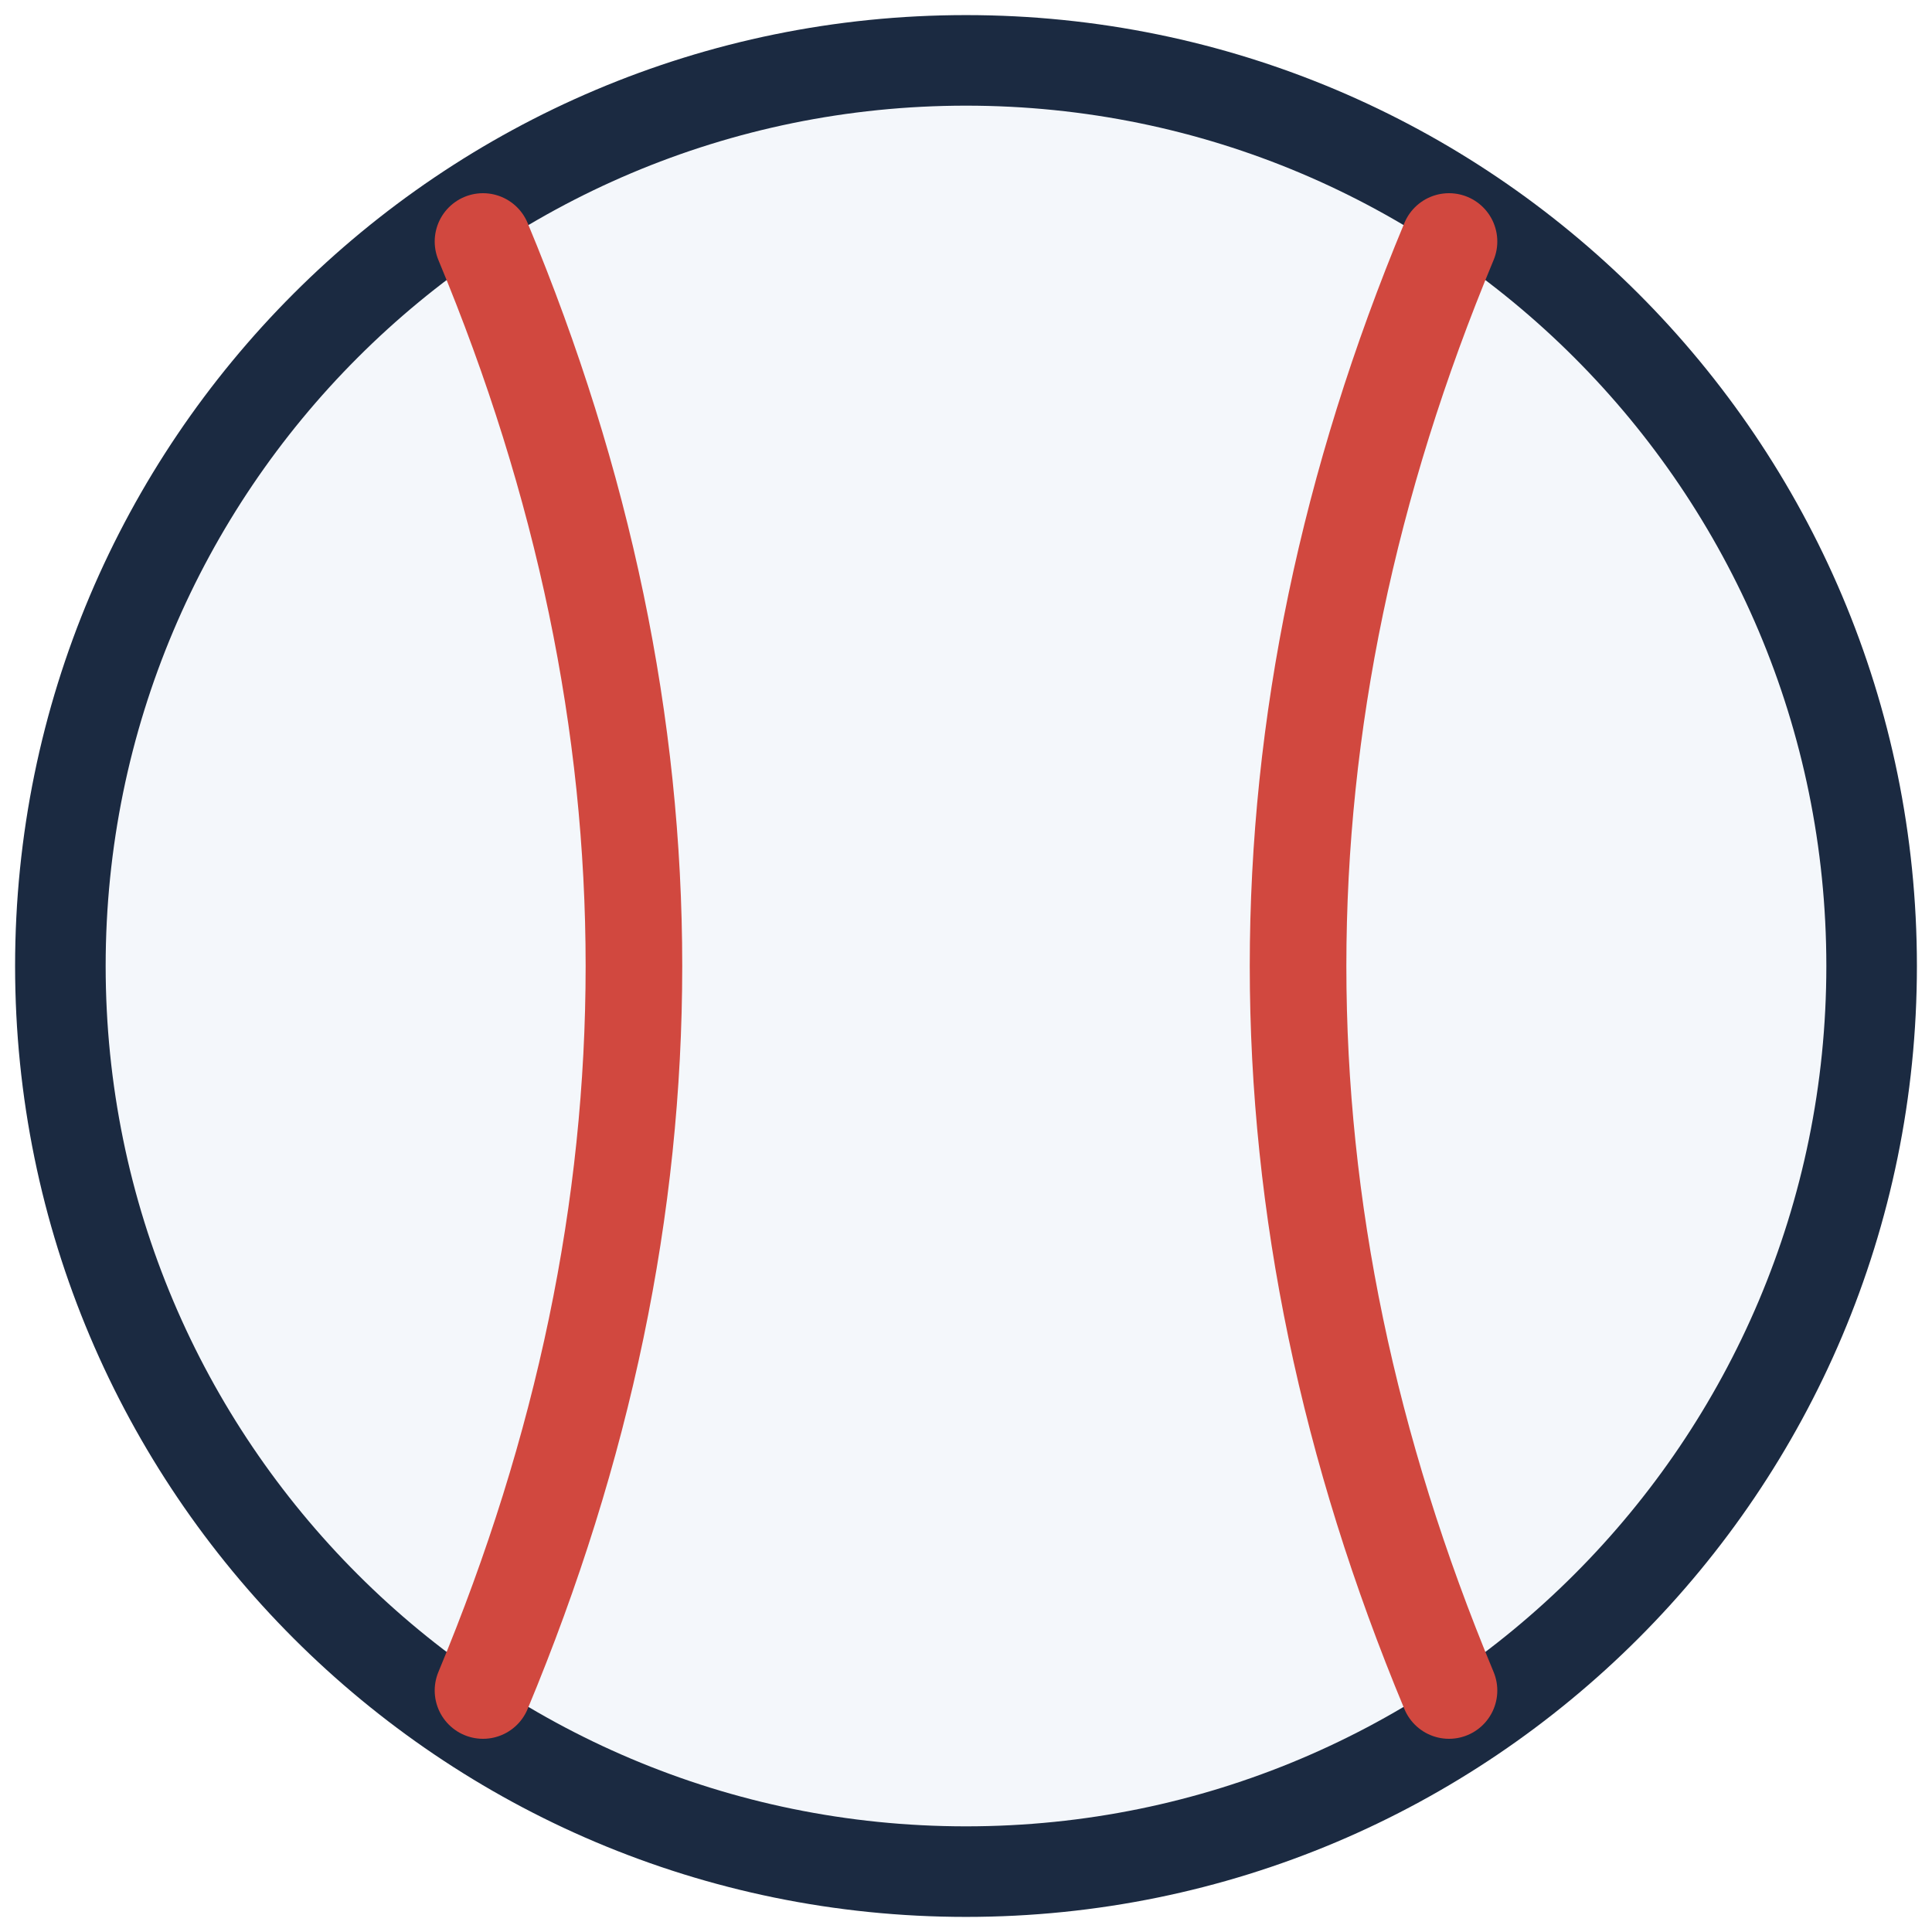
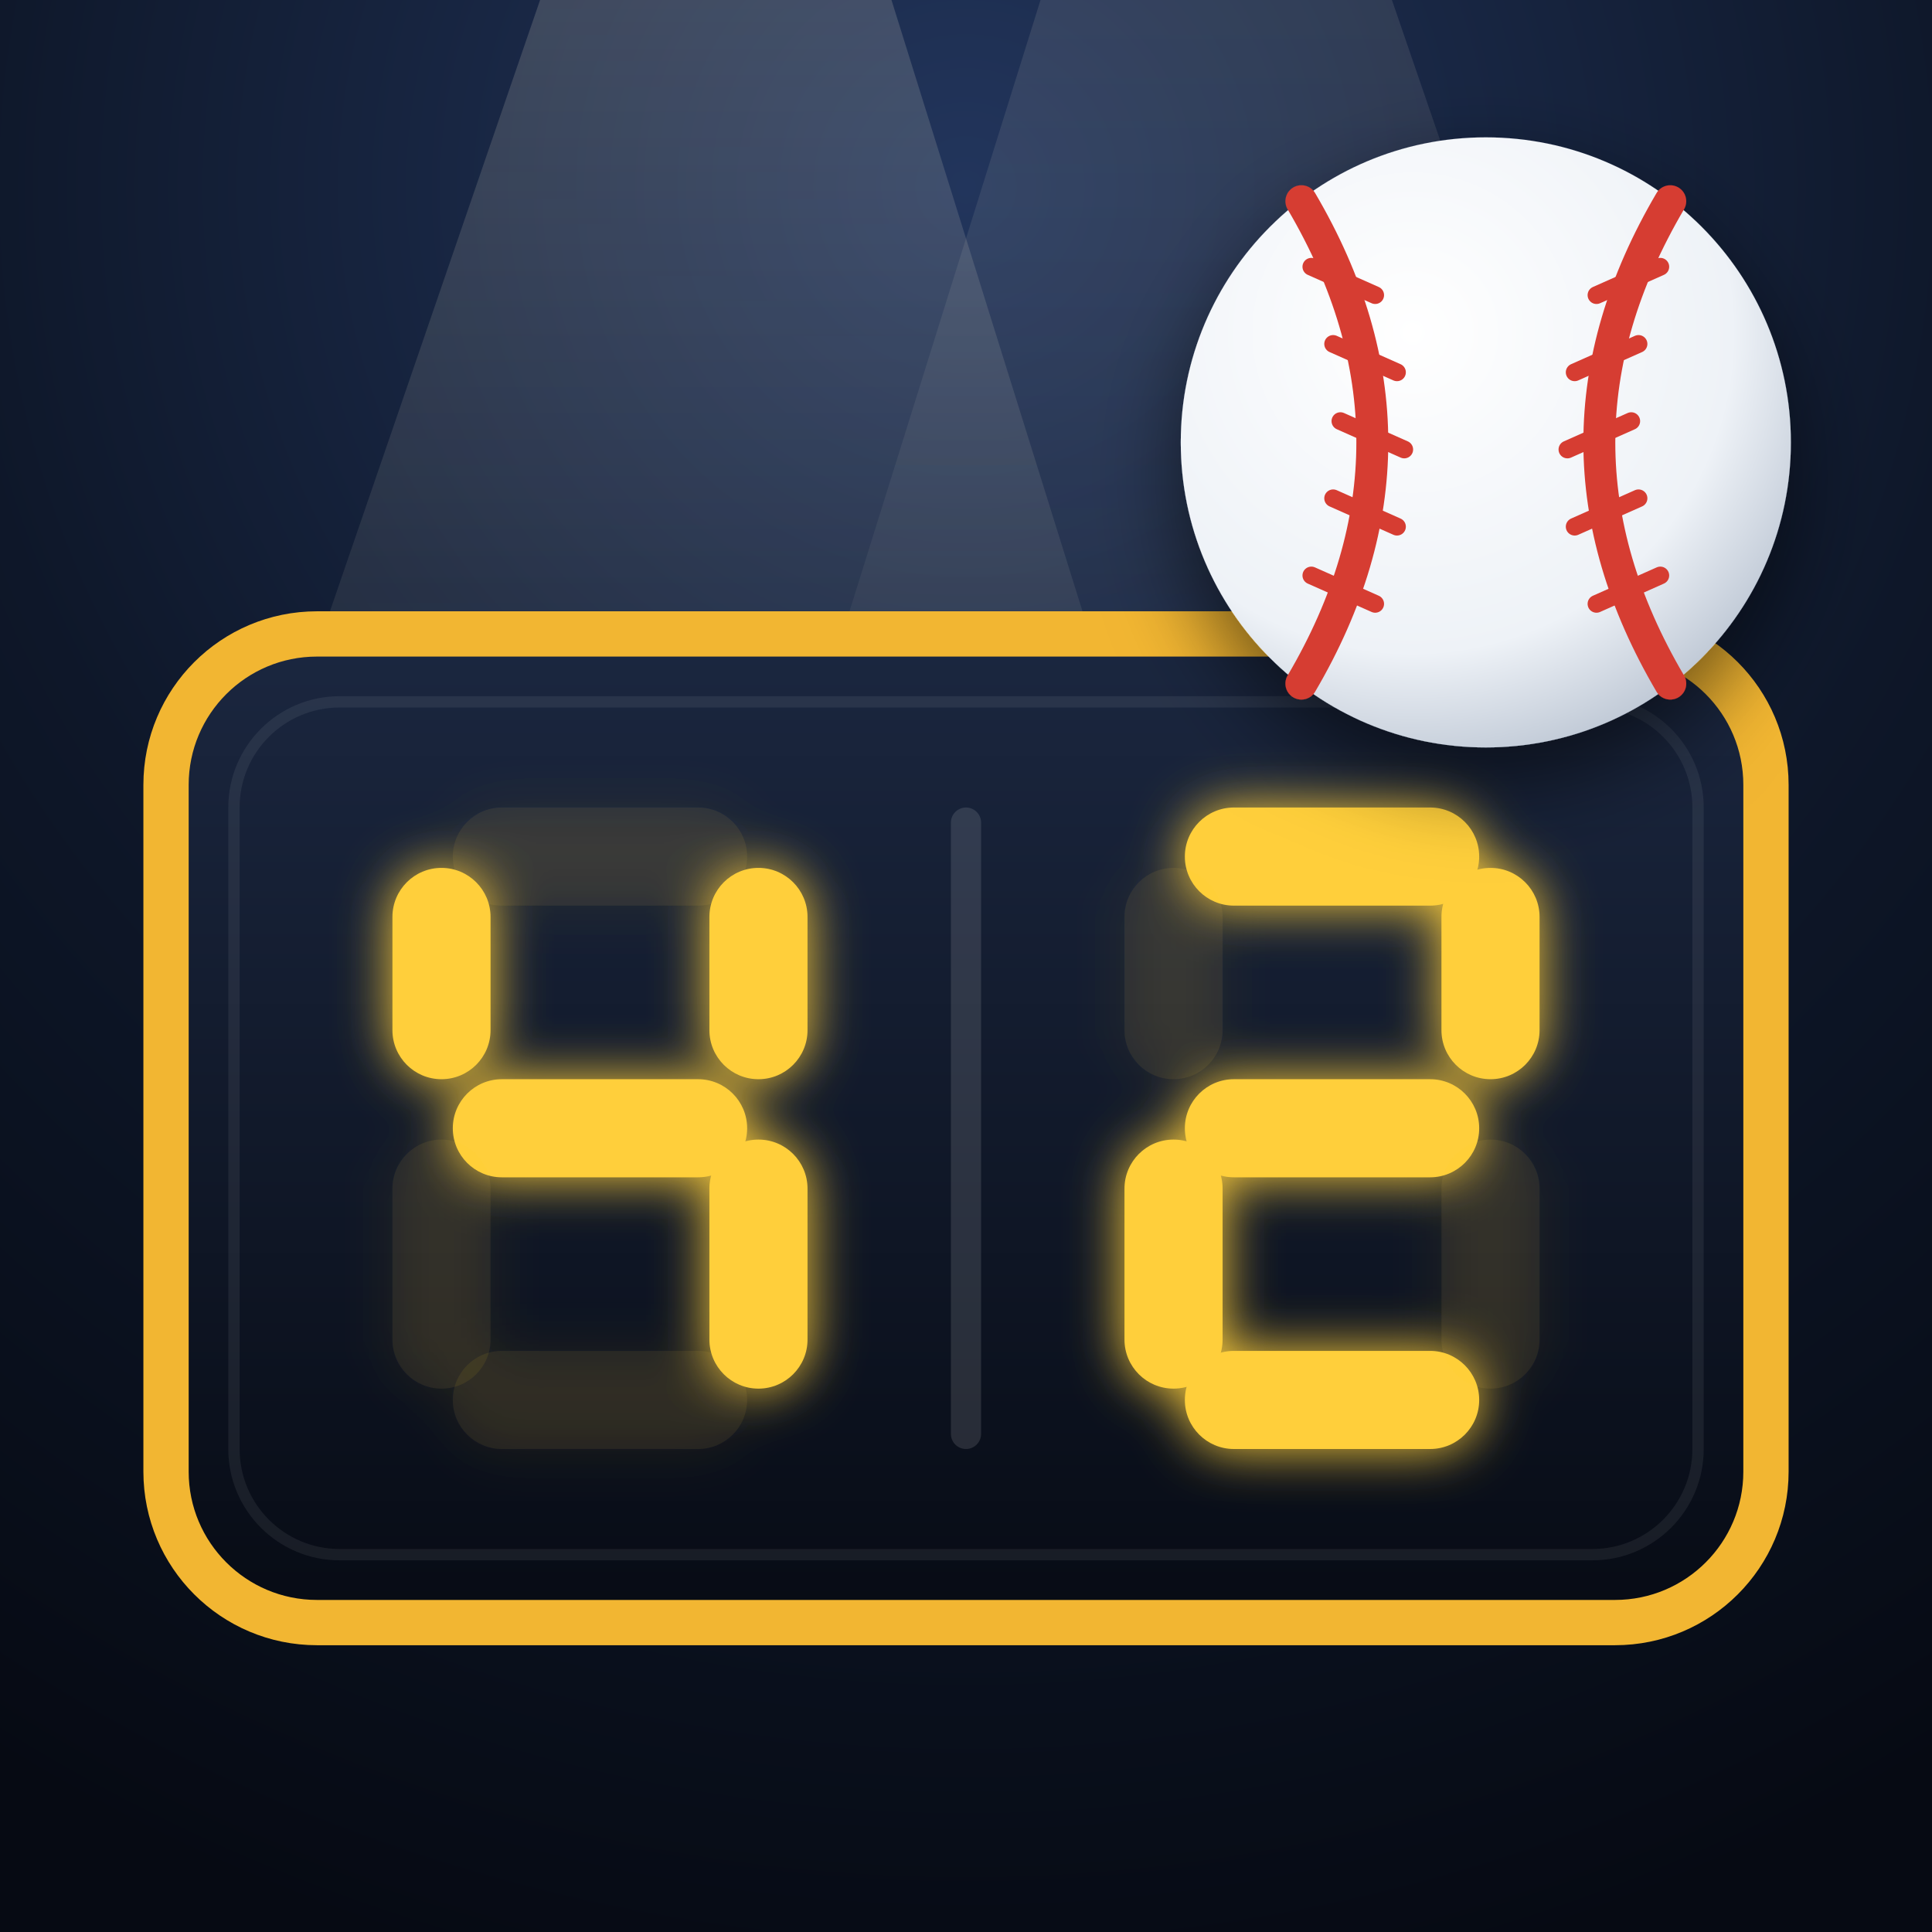
- <svg xmlns="http://www.w3.org/2000/svg" viewBox="0 0 32 32">
-   <circle cx="16" cy="16" r="15" fill="#f4f7fb" stroke="#1b2a41" stroke-width="1.5" />
-   <path d="M8 4 Q13 16 8 28 M24 4 Q19 16 24 28" fill="none" stroke="#d1483f" stroke-width="1.6" stroke-linecap="round" />
+ <svg xmlns="http://www.w3.org/2000/svg" viewBox="0 0 512 512" width="512" height="512">
+   <defs>
+     <radialGradient id="sky" cx="50%" cy="10%" r="95%">
+       <stop offset="0" stop-color="#22355c" />
+       <stop offset=".55" stop-color="#0e1729" />
+       <stop offset="1" stop-color="#060a13" />
+     </radialGradient>
+     <linearGradient id="beam" x1="0" y1="0" x2="0" y2="1">
+       <stop offset="0" stop-color="#fff6dc" stop-opacity=".55" />
+       <stop offset="1" stop-color="#fff6dc" stop-opacity="0" />
+     </linearGradient>
+     <linearGradient id="plate" x1="0" y1="0" x2="0" y2="1">
+       <stop offset="0" stop-color="#1b2740" />
+       <stop offset="1" stop-color="#070b14" />
+     </linearGradient>
+     <radialGradient id="ball" cx="38%" cy="32%" r="75%">
+       <stop offset="0" stop-color="#ffffff" />
+       <stop offset=".7" stop-color="#eef2f7" />
+       <stop offset="1" stop-color="#b9c3d1" />
+     </radialGradient>
+     <filter id="glow" x="-20%" y="-20%" width="140%" height="140%">
+       <feGaussianBlur stdDeviation="7" result="b" />
+       <feMerge>
+         <feMergeNode in="b" />
+         <feMergeNode in="SourceGraphic" />
+       </feMerge>
+     </filter>
+     <filter id="shadow" x="-30%" y="-30%" width="160%" height="160%">
+       <feDropShadow dx="0" dy="10" stdDeviation="12" flood-color="#000" flood-opacity=".55" />
+     </filter>
+   </defs>
+   <rect width="512" height="512" fill="url(#sky)" />
+   <path d="M150 -20 L230 -20 L330 300 L40 300 Z" fill="url(#beam)" opacity=".32" />
+   <path d="M282 -20 L362 -20 L472 300 L182 300 Z" fill="url(#beam)" opacity=".2" />
+   <g transform="translate(0 0) scale(1)">
+     <rect x="44" y="168" width="424" height="262" rx="40" fill="url(#plate)" stroke="#f2b632" stroke-width="12" />
+     <rect x="62" y="186" width="388" height="226" rx="28" fill="none" stroke="rgba(255,255,255,.07)" stroke-width="3" />
+     <rect x="252" y="214" width="8" height="170" rx="4" fill="rgba(255,255,255,.12)" />
+     <g filter="url(#glow)">
+       <rect x="120" y="214" width="78" height="26" rx="13" fill="rgba(255,207,58,.08)" />
+       <rect x="120" y="358" width="78" height="26" rx="13" fill="rgba(255,207,58,.08)" />
+       <rect x="120" y="286" width="78" height="26" rx="13" fill="#ffcf3a" />
+       <rect x="104" y="230" width="26" height="56" rx="13" fill="#ffcf3a" />
+       <rect x="188" y="230" width="26" height="56" rx="13" fill="#ffcf3a" />
+       <rect x="104" y="302" width="26" height="66" rx="13" fill="rgba(255,207,58,.08)" />
+       <rect x="188" y="302" width="26" height="66" rx="13" fill="#ffcf3a" />
+       <rect x="314" y="214" width="78" height="26" rx="13" fill="#ffcf3a" />
+       <rect x="314" y="358" width="78" height="26" rx="13" fill="#ffcf3a" />
+       <rect x="314" y="286" width="78" height="26" rx="13" fill="#ffcf3a" />
+       <rect x="298" y="230" width="26" height="56" rx="13" fill="rgba(255,207,58,.08)" />
+       <rect x="382" y="230" width="26" height="56" rx="13" fill="#ffcf3a" />
+       <rect x="298" y="302" width="26" height="66" rx="13" fill="#ffcf3a" />
+       <rect x="382" y="302" width="26" height="66" rx="13" fill="rgba(255,207,58,.08)" />
+     </g>
+     <g filter="url(#shadow)" transform="translate(14 -20) scale(.94)" transform-origin="404 146">
+       <circle cx="404" cy="146" r="86" fill="url(#ball)" />
+       <path d="M352 78 Q392 146 352 214" fill="none" stroke="#d63c33" stroke-width="9" stroke-linecap="round" />
+       <path d="M456 78 Q416 146 456 214" fill="none" stroke="#d63c33" stroke-width="9" stroke-linecap="round" />
+       <path d="M354.808 96.48 L372.808 104.48" stroke="#d63c33" stroke-width="5" stroke-linecap="round" />
+       <path d="M453.192 96.48 L435.192 104.48" stroke="#d63c33" stroke-width="5" stroke-linecap="round" />
+       <path d="M360.952 118.24 L378.952 126.24" stroke="#d63c33" stroke-width="5" stroke-linecap="round" />
+       <path d="M447.048 118.24 L429.048 126.24" stroke="#d63c33" stroke-width="5" stroke-linecap="round" />
+       <path d="M363 140 L381 148" stroke="#d63c33" stroke-width="5" stroke-linecap="round" />
+       <path d="M445 140 L427 148" stroke="#d63c33" stroke-width="5" stroke-linecap="round" />
+       <path d="M360.952 161.76 L378.952 169.76" stroke="#d63c33" stroke-width="5" stroke-linecap="round" />
+       <path d="M447.048 161.76 L429.048 169.76" stroke="#d63c33" stroke-width="5" stroke-linecap="round" />
+       <path d="M354.808 183.52 L372.808 191.52" stroke="#d63c33" stroke-width="5" stroke-linecap="round" />
+       <path d="M453.192 183.52 L435.192 191.52" stroke="#d63c33" stroke-width="5" stroke-linecap="round" />
+     </g>
+   </g>
</svg>
